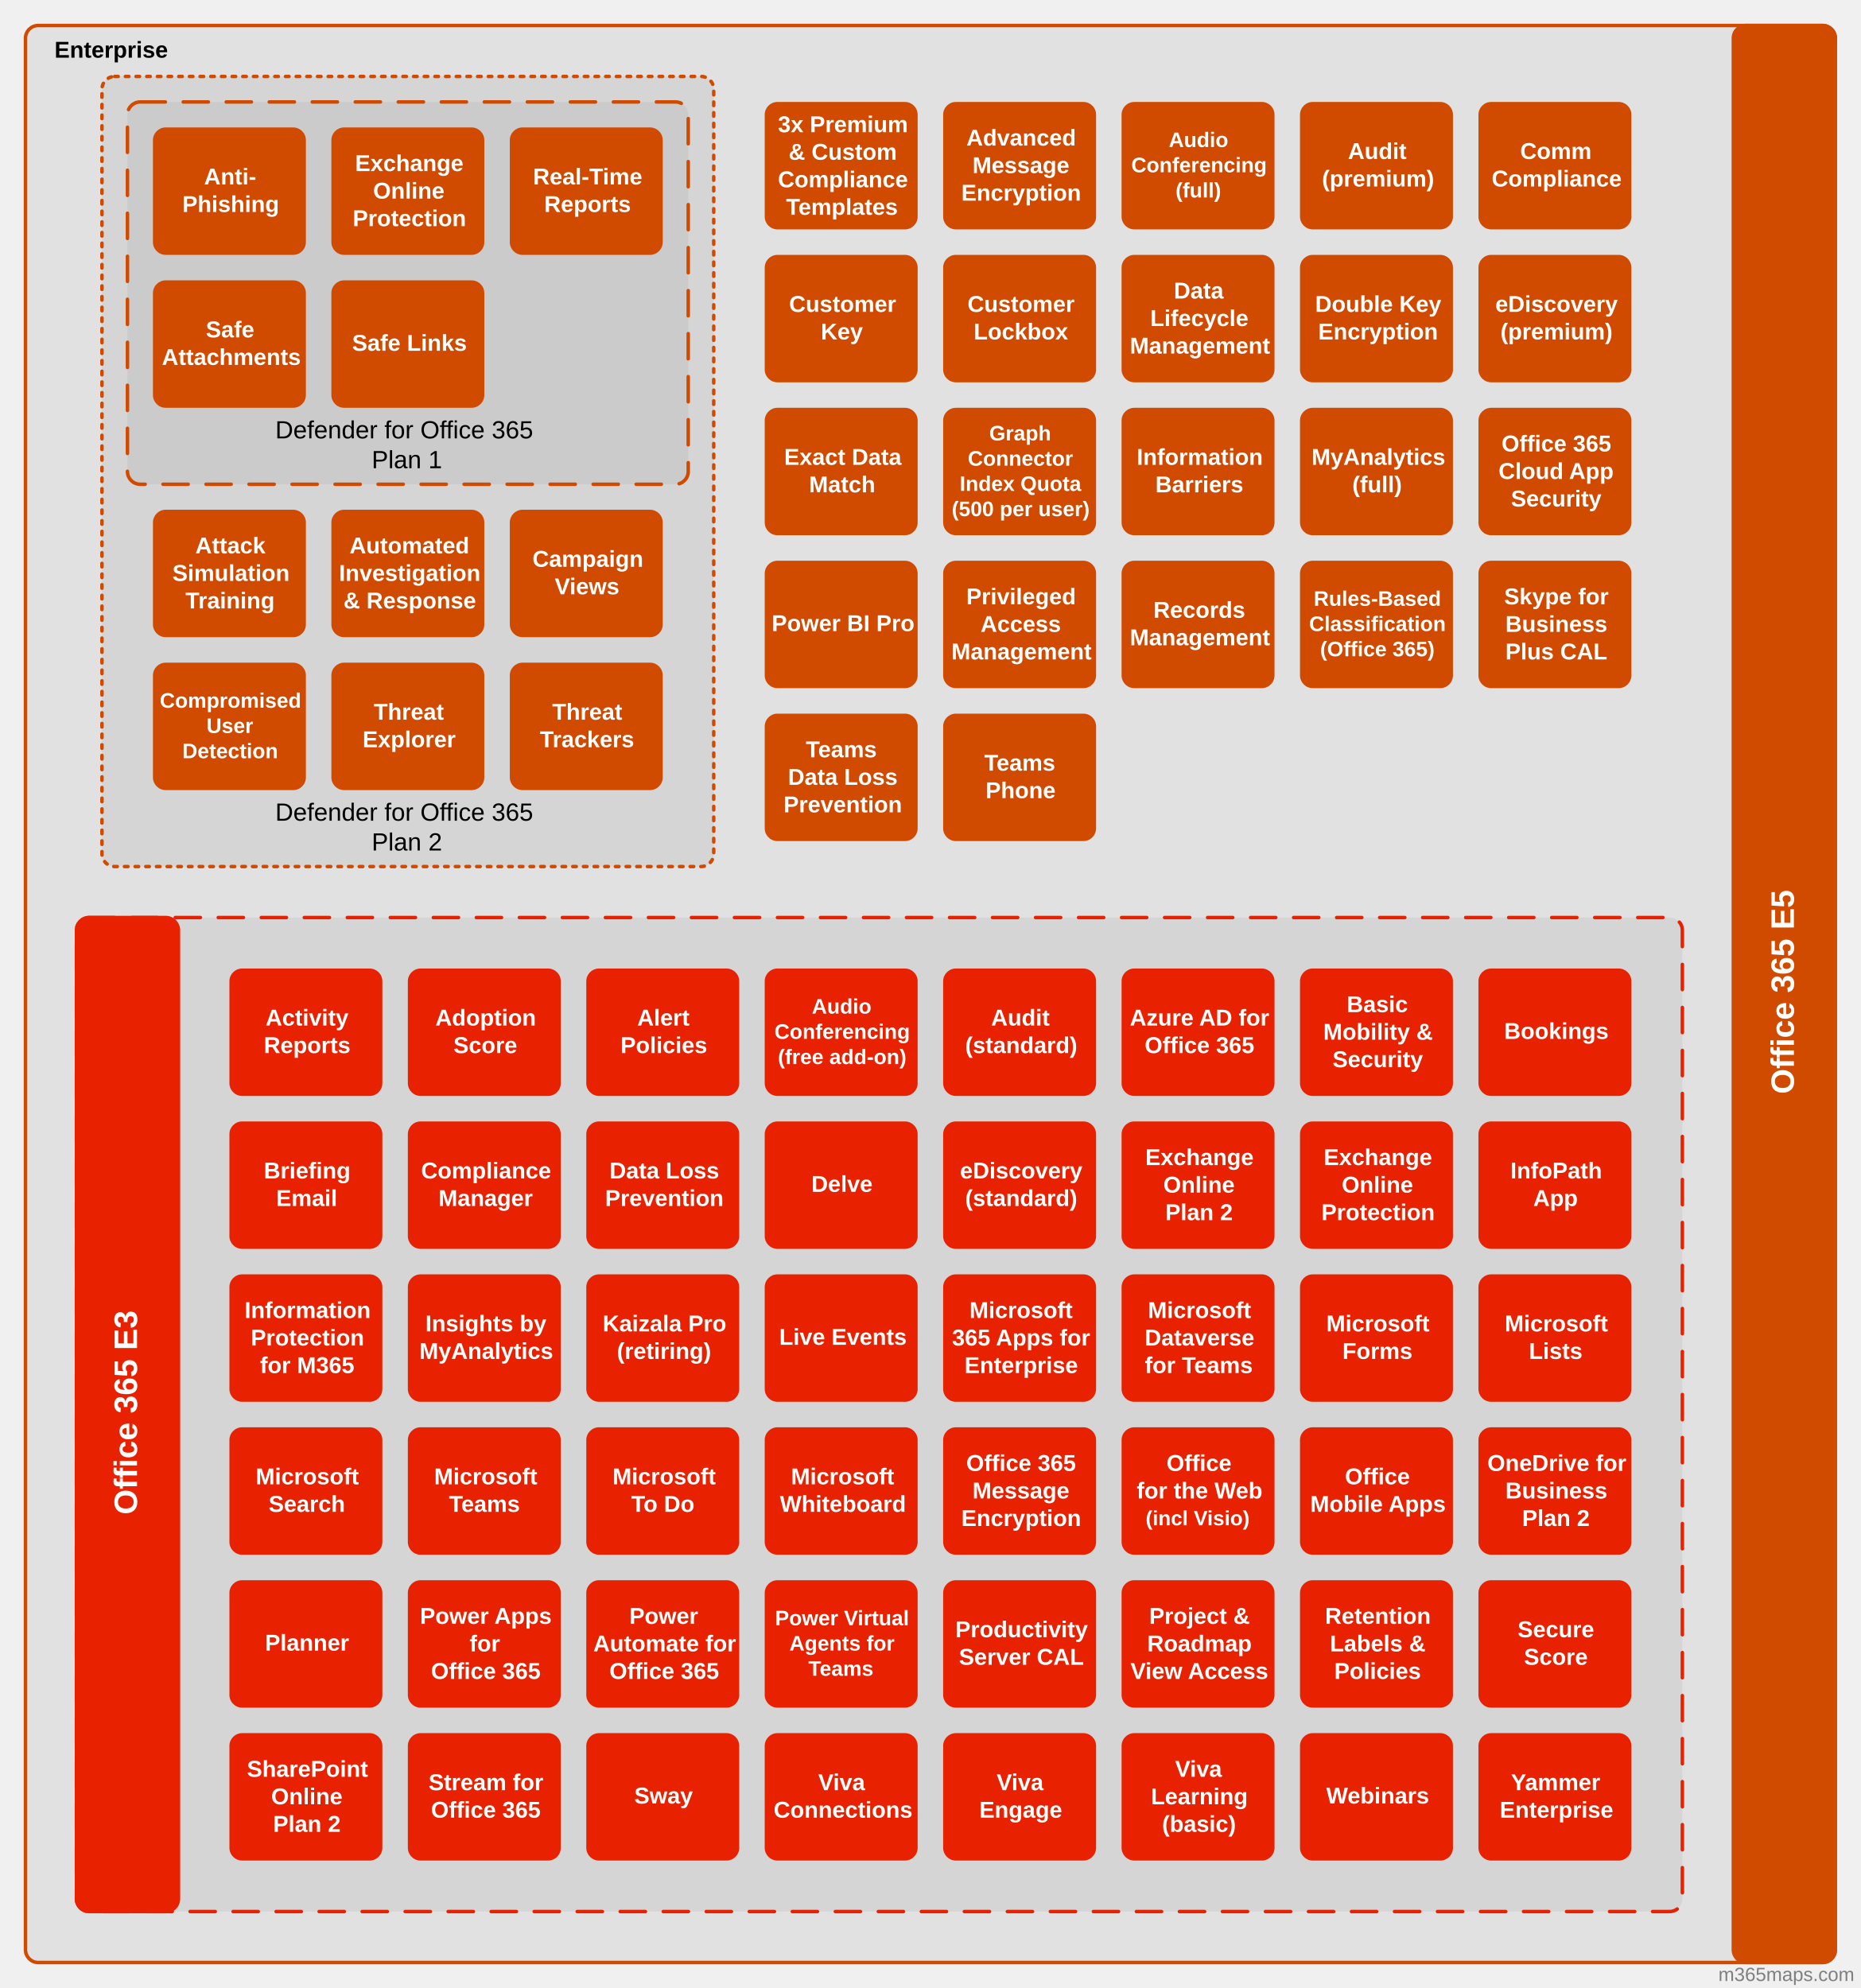
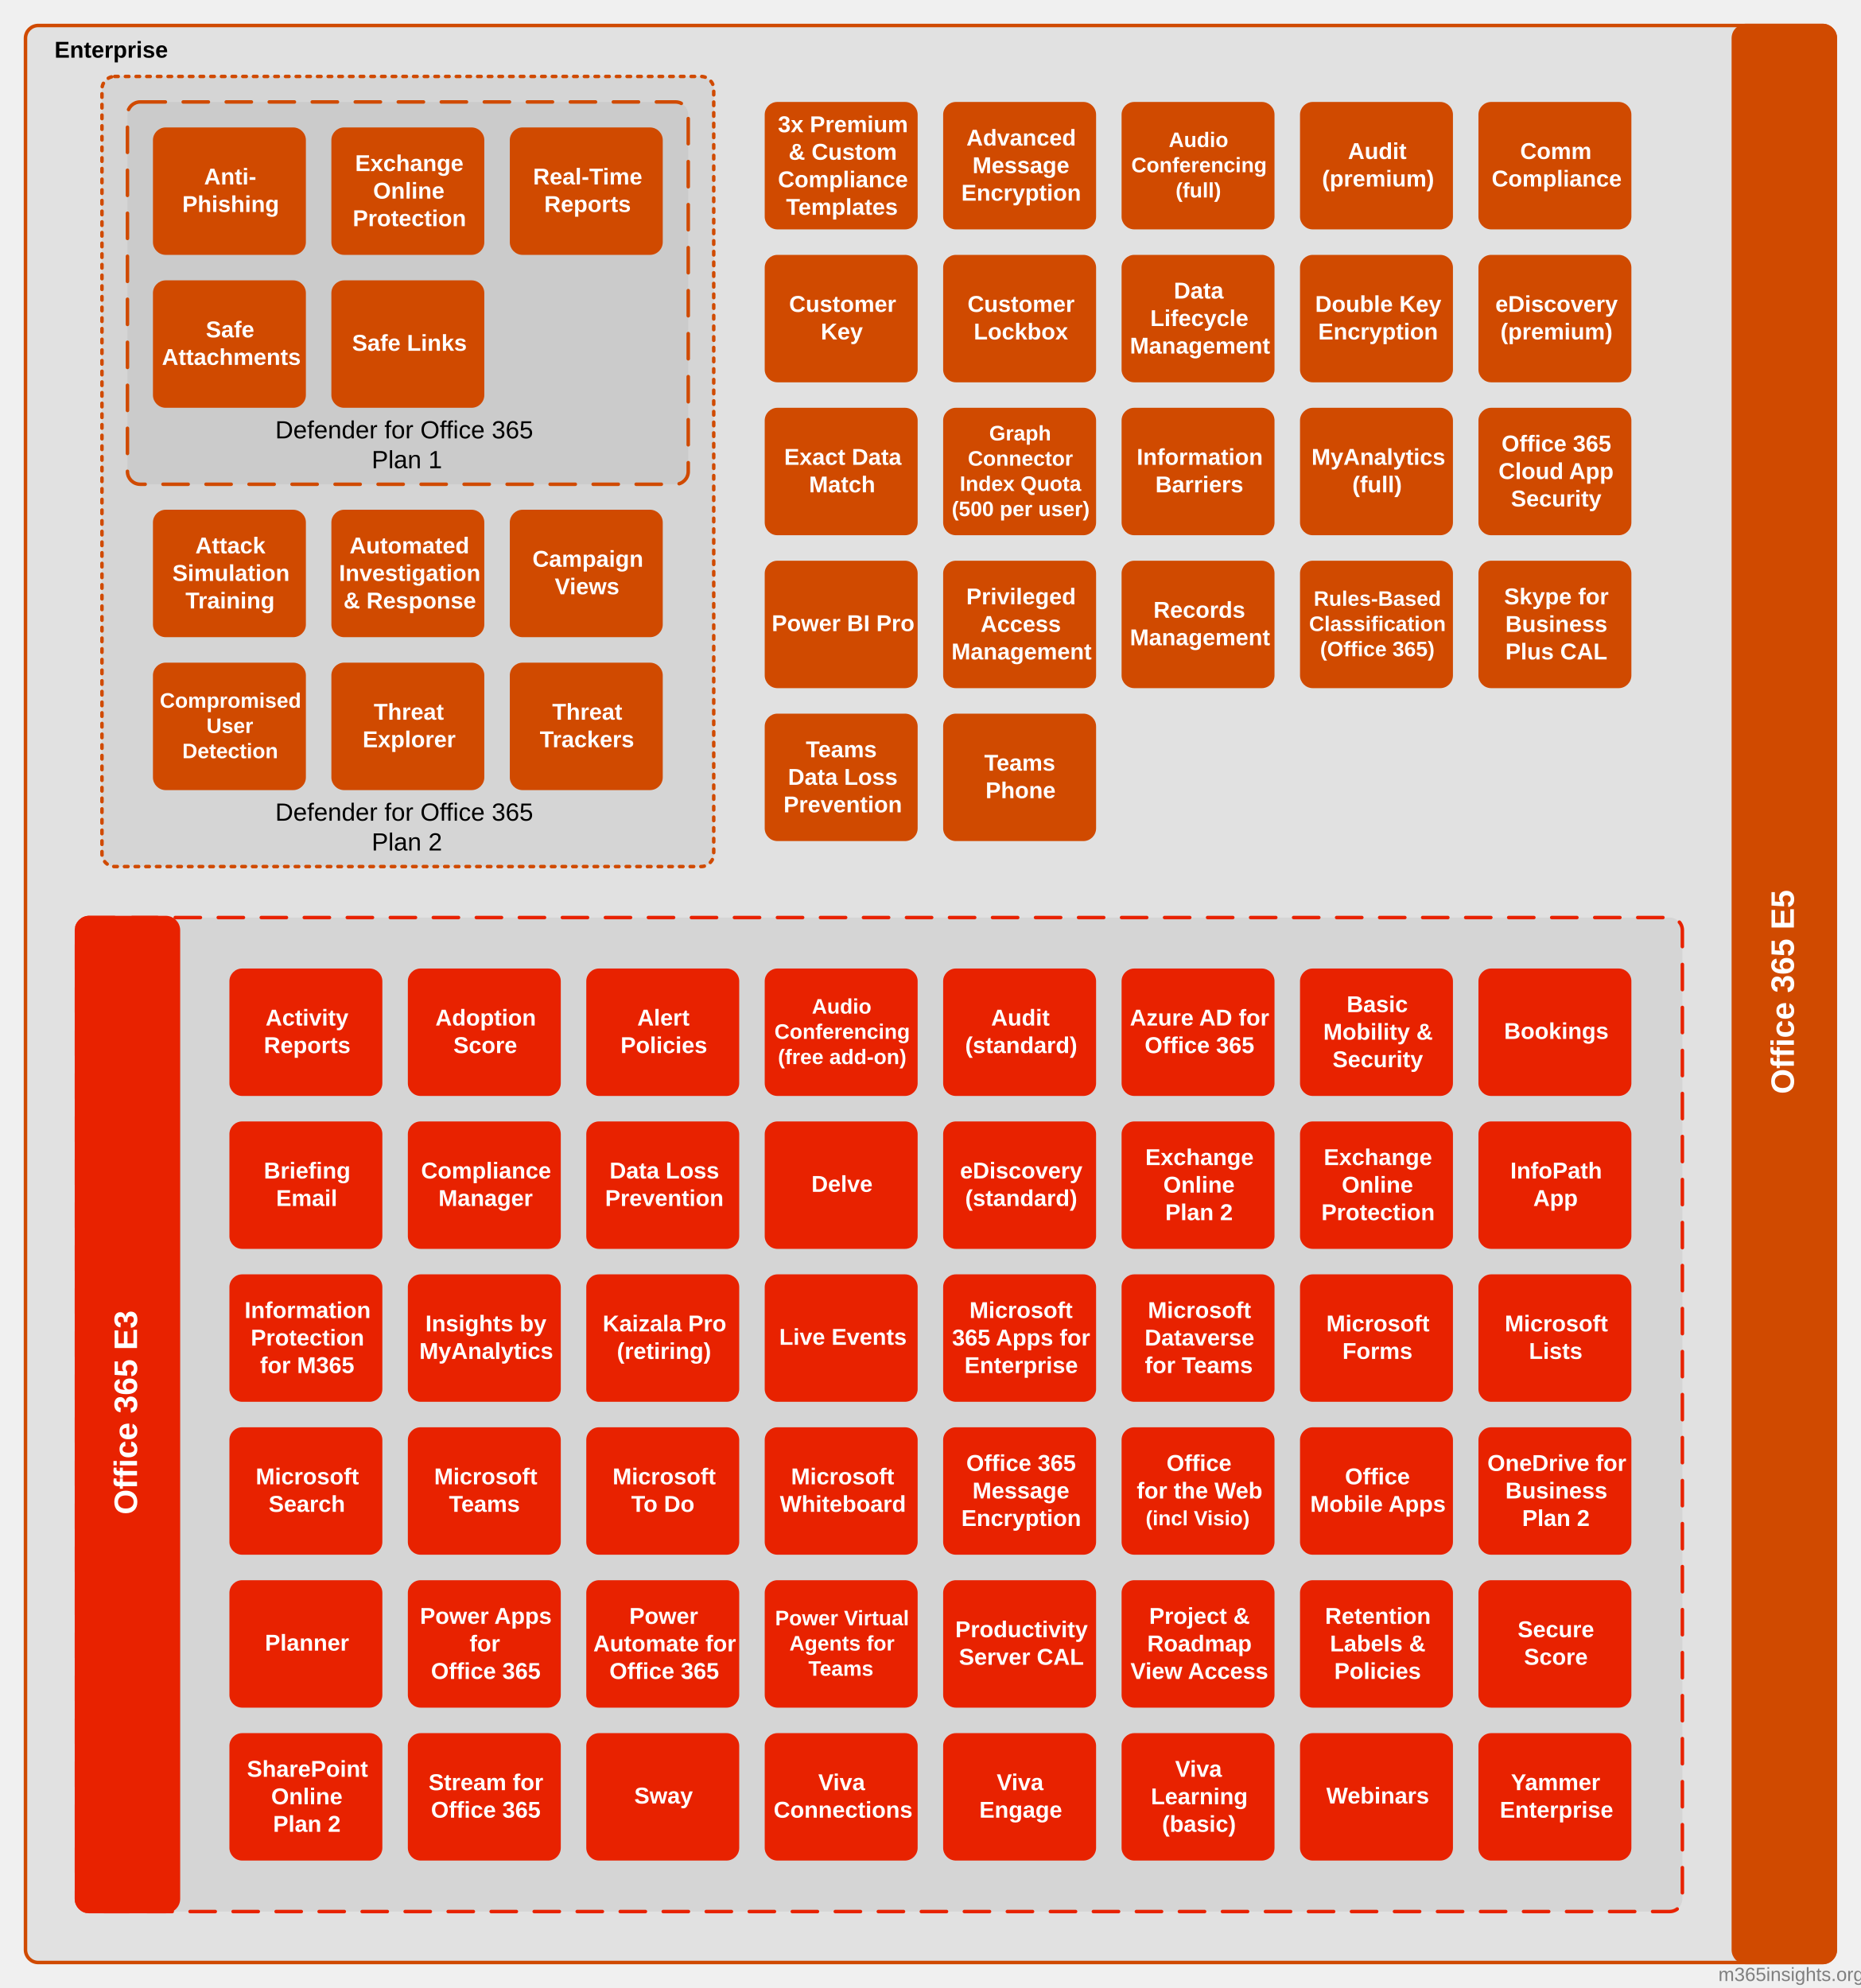
<svg xmlns="http://www.w3.org/2000/svg" width="1168" height="1248" viewBox="0 0 1168 1248" class="a">
  <style>
.b {fill:#a5a5a5;fill-opacity:0.2;stroke:#d04a00;stroke-linecap:round;stroke-linejoin:round;stroke-width:2.2}
.c {fill:#a5a5a5;fill-opacity:0.2;stroke:#e82200;stroke-dasharray:15.8,11.2;stroke-linecap:round;stroke-linejoin:round;stroke-width:2.2}
.d {fill:#d04a00;stroke:#d04a00;stroke-linecap:round;stroke-linejoin:round;stroke-width:2.2}
.e {fill:#ffffff;font-family:Arial;font-size:1.7em;font-weight:bold}
.f {fill:#e82200;stroke:#e82200;stroke-linecap:round;stroke-linejoin:round;stroke-width:2.2}
.g {fill:#d04a00;stroke:none;stroke-linecap:round;stroke-linejoin:round;stroke-width:1}
.h {fill:#ffffff;font-family:Arial;font-size:1.2em;font-weight:bold}
.i {font-size:1em}
.j {fill:#ffffff;font-family:Arial;font-size:1.1em;font-weight:bold}
.k {fill:none;stroke:none;stroke-linecap:round;stroke-linejoin:round;stroke-width:1}
.l {fill:#000000;font-family:Arial;font-size:1.2em;font-weight:bold}
.m {fill:#a5a5a5;fill-opacity:0.2;stroke:#d04a00;stroke-dasharray:2.2,4.5;stroke-linecap:round;stroke-linejoin:round;stroke-width:2.2}
.n {fill:#a5a5a5;fill-opacity:0.2;stroke:#d04a00;stroke-dasharray:15.8,11.2;stroke-linecap:round;stroke-linejoin:round;stroke-width:2.2}
.o {fill:#000000;font-family:Arial;font-size:1.3em}
.p {fill:#e82200;stroke:none;stroke-linecap:round;stroke-linejoin:round;stroke-width:1}
.q {font-size:0.9em}
.r {fill:none;stroke:none;stroke-linecap:round;stroke-linejoin:round;stroke-width:0.8}
.s {fill:#7f7f7f;font-family:Arial;font-size:1em}
.a {fill:none;fill-rule:evenodd;font-size:12px;overflow:visible;stroke-linecap:square;stroke-miterlimit:3}
</style>
  <rect x="16" y="16" width="1136" height="1216" rx="8" ry="8" class="b" />
  <rect x="48" y="576" width="1008" height="624" rx="8" ry="8" class="c" />
  <a target="_blank" href="https://www.microsoft.com/microsoft-365/enterprise/compare-office-365-plans" transform="translate(-96,1232) rotate(-90)">
    <rect y="1184" width="1216" height="64" rx="8" ry="8" class="d" />
    <text x="545.2" y="1222" class="e">Office 365 E5</text>
  </a>
  <a target="_blank" href="https://www.microsoft.com/microsoft-365/enterprise/compare-office-365-plans" transform="translate(-1136,1200) rotate(-90)">
    <rect y="1184" width="624" height="64" rx="8" ry="8" class="f" />
    <text x="249.2" y="1222" class="e">Office 365 E3</text>
  </a>
  <a target="_blank" href="https://learn.microsoft.com/MicrosoftTeams/what-is-phone-system-in-office-365">
    <rect x="592" y="448" width="96" height="80" rx="8" ry="8" class="g" />
    <text x="617.8" y="483.8" class="h">Teams <tspan x="618.6" dy="1.2em" class="i">Phone</tspan>
    </text>
  </a>
  <a target="_blank" href="https://learn.microsoft.com/microsoftteams/audio-conferencing-in-office-365">
    <rect x="704" y="64" width="96" height="80" rx="8" ry="8" class="g" />
    <text x="733.6" y="92.3" class="j">Audio <tspan x="710.1" dy="1.2em" class="i">Conferencing </tspan>
      <tspan x="737.9" dy="1.2em" class="i">(full)</tspan>
    </text>
  </a>
  <a target="_blank" href="https://learn.microsoft.com/power-bi/service-get-started">
    <rect x="480" y="352" width="96" height="80" rx="8" ry="8" class="g" />
    <text x="484.4" y="396.2" class="h">Power BI Pro</text>
  </a>
  <a target="_blank" href="https://learn.microsoft.com/microsoft-365/compliance/customer-lockbox-requests">
    <rect x="592" y="160" width="96" height="80" rx="8" ry="8" class="g" />
    <text x="607.3" y="195.8" class="h">Customer <tspan x="611.2" dy="1.2em" class="i">Lockbox</tspan>
    </text>
  </a>
  <a target="_blank" href="https://learn.microsoft.com/microsoft-365/compliance/customer-key-overview">
    <rect x="480" y="160" width="96" height="80" rx="8" ry="8" class="g" />
    <text x="495.3" y="195.8" class="h">Customer <tspan x="515.2" dy="1.2em" class="i">Key</tspan>
    </text>
  </a>
  <a target="_blank" href="https://learn.microsoft.com/microsoft-365/compliance/overview-ediscovery-20">
    <rect x="928" y="160" width="96" height="80" rx="8" ry="8" class="g" />
    <text x="938.6" y="195.8" class="h">eDiscovery <tspan x="941.8" dy="1.2em" class="i">(premium)</tspan>
    </text>
  </a>
  <a target="_blank" href="https://learn.microsoft.com/microsoft-365/compliance/privileged-access-management-solution-overview">
    <rect x="592" y="352" width="96" height="80" rx="8" ry="8" class="g" />
    <text x="606.5" y="379.4" class="h">Privileged <tspan x="615.5" dy="1.2em" class="i">Access </tspan>
      <tspan x="597.2" dy="1.2em" class="i">Management</tspan>
    </text>
  </a>
  <a target="_blank" href="https://learn.microsoft.com/microsoft-365/compliance/dlp-microsoft-teams">
    <rect x="480" y="448" width="96" height="80" rx="8" ry="8" class="g" />
    <text x="505.8" y="475.4" class="h">Teams <tspan x="494.6" dy="1.2em" class="i">Data Loss </tspan>
      <tspan x="491.8" dy="1.2em" class="i">Prevention</tspan>
    </text>
  </a>
  <a target="_blank" href="https://learn.microsoft.com/microsoft-365/compliance/ome-advanced-message-encryption">
    <rect x="592" y="64" width="96" height="80" rx="8" ry="8" class="g" />
    <text x="606.6" y="91.4" class="h">Advanced <tspan x="610.4" dy="1.2em" class="i">Message </tspan>
      <tspan x="603.4" dy="1.2em" class="i">Encryption</tspan>
    </text>
  </a>
  <a target="_blank" href="https://learn.microsoft.com/microsoft-365/compliance/information-barriers">
    <rect x="704" y="256" width="96" height="80" rx="8" ry="8" class="g" />
    <text x="713.5" y="291.8" class="h">Information <tspan x="725.2" dy="1.2em" class="i">Barriers</tspan>
    </text>
  </a>
  <a target="_blank" href="https://learn.microsoft.com/office365/servicedescriptions/mya-service-description">
    <rect x="816" y="256" width="96" height="80" rx="8" ry="8" class="g" />
    <text x="823.2" y="291.8" class="h">MyAnalytics <tspan x="848.8" dy="1.2em" class="i">(full)</tspan>
    </text>
  </a>
  <a target="_blank" href="https://learn.microsoft.com/microsoft-365/compliance/communication-compliance">
    <rect x="928" y="64" width="96" height="80" rx="8" ry="8" class="g" />
    <text x="954.2" y="99.8" class="h">Comm <tspan x="936.3" dy="1.2em" class="i">Compliance</tspan>
    </text>
  </a>
  <a target="_blank" href="https://learn.microsoft.com/cloud-app-security/editions-cloud-app-security-o365">
    <rect x="928" y="256" width="96" height="80" rx="8" ry="8" class="g" />
    <text x="942.5" y="283.4" class="h">Office 365 <tspan x="940.6" dy="1.2em" class="i">Cloud App </tspan>
      <tspan x="948.4" dy="1.2em" class="i">Security</tspan>
    </text>
  </a>
  <a target="_blank" href="https://learn.microsoft.com/microsoft-365/compliance/manage-data-governance">
    <rect x="704" y="160" width="96" height="80" rx="8" ry="8" class="g" />
    <text x="736.8" y="187.4" class="h">Data <tspan x="722" dy="1.2em" class="i">Lifecycle </tspan>
      <tspan x="709.2" dy="1.2em" class="i">Management</tspan>
    </text>
  </a>
  <a target="_blank" href="https://learn.microsoft.com/microsoft-365/compliance/records-management">
    <rect x="704" y="352" width="96" height="80" rx="8" ry="8" class="g" />
    <text x="724" y="387.8" class="h">Records <tspan x="709.2" dy="1.2em" class="i">Management</tspan>
    </text>
  </a>
  <a target="_blank" href="https://learn.microsoft.com/microsoft-365/compliance/advanced-audit">
    <rect x="816" y="64" width="96" height="80" rx="8" ry="8" class="g" />
    <text x="846.1" y="99.8" class="h">Audit <tspan x="829.8" dy="1.2em" class="i">(premium)</tspan>
    </text>
  </a>
  <a target="_blank" href="https://learn.microsoft.com/microsoft-365/compliance/double-key-encryption">
    <rect x="816" y="160" width="96" height="80" rx="8" ry="8" class="g" />
    <text x="825.5" y="195.8" class="h">Double Key <tspan x="827.4" dy="1.2em" class="i">Encryption</tspan>
    </text>
  </a>
  <a target="_blank" href="https://learn.microsoft.com/microsoft-365/compliance/apply-sensitivity-label-automatically">
    <rect x="816" y="352" width="96" height="80" rx="8" ry="8" class="g" />
    <text x="824.6" y="380.3" class="j">Rules-Based <tspan x="821.7" dy="1.2em" class="i">Classification</tspan>
      <tspan x="828.6" dy="1.2em" class="i">(Office 365)</tspan>
    </text>
  </a>
  <g>
    <rect x="16" y="16" width="1072" height="32" rx="8" ry="8" class="k" />
    <text x="34.2" y="36.2" class="l">Enterprise</text>
  </g>
  <a target="_blank" href="https://www.microsoft.com/licensing/terms/product/CALandMLEquivalencyLicenses/">
    <rect x="928" y="352" width="96" height="80" rx="8" ry="8" class="g" />
    <text x="944.1" y="379.4" class="h">Skype for <tspan x="944.9" dy="1.2em" class="i">Business </tspan>
      <tspan x="944.9" dy="1.2em" class="i">Plus CAL</tspan>
    </text>
  </a>
  <rect x="64" y="48" width="384" height="496" rx="8" ry="8" class="m" />
  <rect x="80" y="64" width="352" height="240" rx="8" ry="8" class="n" />
  <a target="_blank" href="https://learn.microsoft.com/office365/servicedescriptions/office-365-advanced-threat-protection-service-description#feature-availability-across-advanced-threat-protection-atp-plans">
    <rect x="64" y="496" width="384" height="48" rx="8" ry="8" class="k" />
    <text x="172.8" y="515.2" class="o">Defender for Office 365 <tspan x="233.3" dy="1.2em" class="i">Plan 2</tspan>
    </text>
  </a>
  <a target="_blank" href="https://learn.microsoft.com/office365/securitycompliance/threat-trackers">
    <rect x="320" y="416" width="96" height="80" rx="8" ry="8" class="g" />
    <text x="346.6" y="451.8" class="h">Threat <tspan x="338.8" dy="1.2em" class="i">Trackers</tspan>
    </text>
  </a>
  <a target="_blank" href="https://learn.microsoft.com/microsoft-365/security/office-365-security/attack-simulation-training-get-started">
    <rect x="96" y="320" width="96" height="80" rx="8" ry="8" class="g" />
    <text x="122.6" y="347.4" class="h">Attack <tspan x="108.2" dy="1.2em" class="i">Simulation </tspan>
      <tspan x="116.4" dy="1.2em" class="i">Training</tspan>
    </text>
  </a>
  <a target="_blank" href="https://learn.microsoft.com/microsoft-365/security/office-365-security/threat-explorer">
    <rect x="208" y="416" width="96" height="80" rx="8" ry="8" class="g" />
    <text x="234.6" y="451.8" class="h">Threat <tspan x="227.6" dy="1.2em" class="i">Explorer</tspan>
    </text>
  </a>
  <a target="_blank" href="https://learn.microsoft.com/microsoft-365/security/office-365-security/automated-investigation-response-office">
    <rect x="208" y="320" width="96" height="80" rx="8" ry="8" class="g" />
    <text x="219.4" y="347.4" class="h">Automated <tspan x="212.8" dy="1.2em" class="i">Investigation </tspan>
      <tspan x="215.6" dy="1.2em" class="i">&amp; Response</tspan>
    </text>
  </a>
  <a target="_blank" href="https://learn.microsoft.com/microsoft-365/security/office-365-security/atp-safe-links">
    <rect x="208" y="176" width="96" height="80" rx="8" ry="8" class="g" />
    <text x="221" y="220.2" class="h">Safe Links</text>
  </a>
  <a target="_blank" href="https://learn.microsoft.com/microsoft-365/security/office-365-security/atp-safe-attachments">
    <rect x="96" y="176" width="96" height="80" rx="8" ry="8" class="g" />
    <text x="129.2" y="211.8" class="h">Safe <tspan x="101.6" dy="1.2em" class="i">Attachments</tspan>
    </text>
  </a>
  <a target="_blank" href="https://learn.microsoft.com/microsoft-365/security/office-365-security/atp-anti-phishing">
    <rect x="96" y="80" width="96" height="80" rx="8" ry="8" class="g" />
    <text x="128.1" y="115.8" class="h">Anti-<tspan x="114.4" dy="1.2em" class="i">Phishing</tspan>
    </text>
  </a>
  <a target="_blank" href="https://learn.microsoft.com/office365/servicedescriptions/office-365-advanced-threat-protection-service-description#feature-availability-across-advanced-threat-protection-atp-plans">
    <rect x="80" y="256" width="352" height="48" rx="8" ry="8" class="k" />
    <text x="172.8" y="275.2" class="o">Defender for Office 365 <tspan x="233.3" dy="1.2em" class="i">Plan 1</tspan>
    </text>
  </a>
  <a target="_blank" href="https://learn.microsoft.com/microsoft-365/security/office-365-security/address-compromised-users-quickly">
    <rect x="96" y="416" width="96" height="80" rx="8" ry="8" class="g" />
    <text x="100.3" y="444.3" class="j">Compromised <tspan x="129.6" dy="1.2em" class="i">User </tspan>
      <tspan x="114.4" dy="1.2em" class="i">Detection</tspan>
    </text>
  </a>
  <a target="_blank" href="https://learn.microsoft.com/microsoft-365/security/office-365-security/campaigns">
    <rect x="320" y="320" width="96" height="80" rx="8" ry="8" class="g" />
    <text x="334.2" y="355.8" class="h">Campaign <tspan x="348.2" dy="1.2em" class="i">Views</tspan>
    </text>
  </a>
  <a target="_blank" href="https://learn.microsoft.com/microsoft-365/security/office-365-security/view-reports-for-mdo">
    <rect x="320" y="80" width="96" height="80" rx="8" ry="8" class="g" />
    <text x="334.6" y="115.8" class="h">Real-Time <tspan x="341.6" dy="1.2em" class="i">Reports</tspan>
    </text>
  </a>
  <a target="_blank" href="https://learn.microsoft.com/office365/servicedescriptions/exchange-online-protection-service-description/exchange-online-protection-service-description">
    <rect x="208" y="80" width="96" height="80" rx="8" ry="8" class="g" />
    <text x="222.9" y="107.4" class="h">Exchange <tspan x="234.2" dy="1.2em" class="i">Online </tspan>
      <tspan x="221.4" dy="1.2em" class="i">Protection</tspan>
    </text>
  </a>
  <a target="_blank" href="https://www.microsoft.com/microsoft-365/business/microsoft-365-apps-for-enterprise-product">
    <rect x="592" y="800" width="96" height="80" rx="8" ry="8" class="p" />
    <text x="608.5" y="827.4" class="h">Microsoft <tspan x="597.6" dy="1.2em" class="i">365 Apps for </tspan>
      <tspan x="605.4" dy="1.2em" class="i">Enterprise</tspan>
    </text>
  </a>
  <a target="_blank" href="https://products.office.com/business/task-management-software">
    <rect x="144" y="992" width="96" height="80" rx="8" ry="8" class="p" />
    <text x="166.3" y="1036.2" class="h">Planner</text>
  </a>
  <a target="_blank" href="https://learn.microsoft.com/microsoftteams/teams-live-events/what-are-teams-live-events">
    <rect x="480" y="800" width="96" height="80" rx="8" ry="8" class="p" />
    <text x="489.1" y="844.2" class="h">Live Events</text>
  </a>
  <a target="_blank" href="https://learn.microsoft.com/viva/insights/personal/overview/plans-environments">
    <rect x="256" y="800" width="96" height="80" rx="8" ry="8" class="p" />
    <text x="267" y="835.8" class="h">Insights by <tspan x="263.2" dy="1.2em" class="i">MyAnalytics</tspan>
    </text>
  </a>
  <a target="_blank" href="https://learn.microsoft.com/microsoftteams/set-up-webinars">
    <rect x="816" y="1088" width="96" height="80" rx="8" ry="8" class="p" />
    <text x="832.5" y="1132.2" class="h">Webinars</text>
  </a>
  <a target="_blank" href="https://products.office.com/microsoft-teams/">
    <rect x="256" y="896" width="96" height="80" rx="8" ry="8" class="p" />
    <text x="272.5" y="931.8" class="h">Microsoft <tspan x="281.8" dy="1.2em" class="i">Teams</tspan>
    </text>
  </a>
  <a target="_blank" href="https://learn.microsoft.com/stream/">
    <rect x="256" y="1088" width="96" height="80" rx="8" ry="8" class="p" />
    <text x="269" y="1123.8" class="h">Stream for <tspan x="270.5" dy="1.2em" class="i">Office 365</tspan>
    </text>
  </a>
  <a target="_blank" href="https://learn.microsoft.com/sharepoint/introduction">
    <rect x="144" y="1088" width="96" height="80" rx="8" ry="8" class="p" />
    <text x="155" y="1115.4" class="h">SharePoint <tspan x="170.2" dy="1.2em" class="i">Online </tspan>
      <tspan x="171.4" dy="1.2em" class="i">Plan 2</tspan>
    </text>
  </a>
  <a target="_blank" href="https://learn.microsoft.com/office365/servicedescriptions/onedrive-for-business-service-description">
    <rect x="928" y="896" width="96" height="80" rx="8" ry="8" class="p" />
    <text x="933.6" y="923.4" class="h">OneDrive for <tspan x="944.9" dy="1.2em" class="i">Business </tspan>
      <tspan x="955.4" dy="1.2em" class="i">Plan 2</tspan>
    </text>
  </a>
  <a target="_blank" href="https://support.office.com/sway">
    <rect x="368" y="1088" width="96" height="80" rx="8" ry="8" class="p" />
    <text x="398.1" y="1132.2" class="h">Sway</text>
  </a>
  <a target="_blank" href="https://support.office.com/forms">
    <rect x="816" y="800" width="96" height="80" rx="8" ry="8" class="p" />
    <text x="832.5" y="835.8" class="h">Microsoft <tspan x="842.6" dy="1.2em" class="i">Forms</tspan>
    </text>
  </a>
  <a target="_blank" href="https://learn.microsoft.com/office365/securitycompliance/data-loss-prevention-policies">
    <rect x="368" y="704" width="96" height="80" rx="8" ry="8" class="p" />
    <text x="382.6" y="739.8" class="h">Data Loss <tspan x="379.8" dy="1.2em" class="i">Prevention</tspan>
    </text>
  </a>
  <a target="_blank" href="https://learn.microsoft.com/microsoft-365/compliance/retention">
    <rect x="816" y="992" width="96" height="80" rx="8" ry="8" class="p" />
    <text x="831.7" y="1019.4" class="h">Retention <tspan x="834.8" dy="1.2em" class="i">Labels &amp; </tspan>
      <tspan x="837.5" dy="1.2em" class="i">Policies</tspan>
    </text>
  </a>
  <a target="_blank" href="https://learn.microsoft.com/office365/servicedescriptions/exchange-online-protection-service-description/exchange-online-protection-service-description">
    <rect x="816" y="704" width="96" height="80" rx="8" ry="8" class="p" />
    <text x="830.9" y="731.4" class="h">Exchange <tspan x="842.2" dy="1.2em" class="i">Online </tspan>
      <tspan x="829.4" dy="1.2em" class="i">Protection</tspan>
    </text>
  </a>
  <a target="_blank" href="https://learn.microsoft.com/microsoft-365/compliance/get-started-core-ediscovery">
    <rect x="592" y="704" width="96" height="80" rx="8" ry="8" class="p" />
    <text x="602.6" y="739.8" class="h">eDiscovery <tspan x="605.8" dy="1.2em" class="i">(standard)</tspan>
    </text>
  </a>
  <a target="_blank" href="https://products.office.com/en/business/microsoft-kaizala">
    <rect x="368" y="800" width="96" height="80" rx="8" ry="8" class="p" />
    <text x="378.3" y="835.8" class="h">Kaizala Pro<tspan x="387.2" dy="1.2em" class="i">(retiring)</tspan>
    </text>
  </a>
  <a target="_blank" href="https://learn.microsoft.com/office365/servicedescriptions/exchange-online-service-description/exchange-online-service-description#feature-availability-across-exchange-online-standalone-plans">
    <rect x="704" y="704" width="96" height="80" rx="8" ry="8" class="p" />
    <text x="718.9" y="731.4" class="h">Exchange <tspan x="730.2" dy="1.2em" class="i">Online </tspan>
      <tspan x="731.4" dy="1.2em" class="i">Plan 2</tspan>
    </text>
  </a>
  <a target="_blank" href="https://learn.microsoft.com/powerapps/teams/overview-data-platform">
    <rect x="704" y="800" width="96" height="80" rx="8" ry="8" class="p" />
    <text x="720.5" y="827.4" class="h">Microsoft <tspan x="718.5" dy="1.2em" class="i">Dataverse </tspan>
      <tspan x="718.6" dy="1.2em" class="i">for Teams</tspan>
    </text>
  </a>
  <a target="_blank" href="https://www.microsoft.com/microsoft-365/microsoft-lists">
    <rect x="928" y="800" width="96" height="80" rx="8" ry="8" class="p" />
    <text x="944.5" y="835.8" class="h">Microsoft <tspan x="959.7" dy="1.2em" class="i">Lists</tspan>
    </text>
  </a>
  <a target="_blank" href="https://learn.microsoft.com/microsoft-365/bookings/bookings-overview">
    <rect x="928" y="608" width="96" height="80" rx="8" ry="8" class="p" />
    <text x="944.1" y="652.2" class="h">Bookings</text>
  </a>
  <a target="_blank" href="https://www.microsoft.com/download/details.aspx?id=48734">
    <rect x="928" y="704" width="96" height="80" rx="8" ry="8" class="p" />
    <text x="948" y="739.8" class="h">InfoPath<tspan x="962.4" dy="1.2em" class="i">App</tspan>
    </text>
  </a>
  <a target="_blank" href="https://learn.microsoft.com/microsoft-365/compliance/search-the-audit-log-in-security-and-compliance">
    <rect x="592" y="608" width="96" height="80" rx="8" ry="8" class="p" />
    <text x="622.1" y="643.8" class="h">Audit <tspan x="605.8" dy="1.2em" class="i">(standard)</tspan>
    </text>
  </a>
  <a target="_blank" href="https://learn.microsoft.com/microsoft-365/compliance/alert-policies">
    <rect x="368" y="608" width="96" height="80" rx="8" ry="8" class="p" />
    <text x="400" y="643.8" class="h">Alert <tspan x="389.5" dy="1.2em" class="i">Policies</tspan>
    </text>
  </a>
  <a target="_blank" href="https://learn.microsoft.com/microsoft-365/whiteboard/">
    <rect x="480" y="896" width="96" height="80" rx="8" ry="8" class="p" />
    <text x="496.5" y="931.8" class="h">Microsoft <tspan x="489.5" dy="1.2em" class="i">Whiteboard</tspan>
    </text>
  </a>
  <a target="_blank" href="https://www.microsoft.com/microsoft-365/microsoft-to-do-list-app">
    <rect x="368" y="896" width="96" height="80" rx="8" ry="8" class="p" />
    <text x="384.5" y="931.8" class="h">Microsoft <tspan x="396.2" dy="1.2em" class="i">To Do</tspan>
    </text>
  </a>
  <a target="_blank" href="https://learn.microsoft.com/power-virtual-agents/teams/fundamentals-what-is-power-virtual-agents-teams">
    <rect x="480" y="992" width="96" height="80" rx="8" ry="8" class="p" />
    <text x="486.5" y="1020.3" class="j">Power Virtual <tspan x="495.5" dy="1.2em" class="i">Agents for </tspan>
      <tspan x="507.4" dy="1.2em" class="i">Teams</tspan>
    </text>
  </a>
  <a target="_blank" href="https://products.office.com/mobile/office">
    <rect x="816" y="896" width="96" height="80" rx="8" ry="8" class="p" />
    <text x="844.2" y="931.8" class="h">Office<tspan x="822.4" dy="1.2em" class="i">Mobile Apps</tspan>
    </text>
  </a>
  <a target="_blank" href="https://learn.microsoft.com/office365/servicedescriptions/office-online-service-description/office-online-service-description">
    <rect x="704" y="896" width="96" height="80" rx="8" ry="8" class="p" />
    <text x="732.2" y="923.4" class="h">Office<tspan x="713.5" dy="1.2em" class="i">for the Web</tspan>
      <tspan x="719.1" dy="1.3em" class="q">(incl Visio)</tspan>
    </text>
  </a>
  <a target="_blank" href="https://learn.microsoft.com/microsoft-365/admin/basic-mobility-security/capabilities">
    <rect x="816" y="608" width="96" height="80" rx="8" ry="8" class="p" />
    <text x="845.3" y="635.4" class="h">Basic <tspan x="830.6" dy="1.2em" class="i">Mobility &amp; </tspan>
      <tspan x="836.4" dy="1.2em" class="i">Security</tspan>
    </text>
  </a>
  <a target="_blank" href="https://azure.microsoft.com/pricing/details/active-directory/">
    <rect x="704" y="608" width="96" height="80" rx="8" ry="8" class="p" />
    <text x="709.2" y="643.8" class="h">Azure AD for <tspan x="718.5" dy="1.2em" class="i">Office 365</tspan>
    </text>
  </a>
  <a target="_blank" href="https://learn.microsoft.com/microsoft-365/compliance/sensitivity-labels">
    <rect x="144" y="800" width="96" height="80" rx="8" ry="8" class="p" />
    <text x="153.5" y="827.4" class="h">Information <tspan x="157.4" dy="1.2em" class="i">Protection</tspan>
      <tspan x="163.2" dy="1.2em" class="i">for M365</tspan>
    </text>
  </a>
  <a target="_blank" href="https://www.microsoftpartnercommunity.com/t5/Announcement-Discussions/Microsoft-365-Pricing-and-Audio-Conferencing-Licensing-Updates/td-p/60233#toc-hId--2041231687">
    <rect x="480" y="608" width="96" height="80" rx="8" ry="8" class="p" />
    <text x="509.6" y="636.3" class="j">Audio <tspan x="486.1" dy="1.2em" class="i">Conferencing </tspan>
      <tspan x="488.3" dy="1.2em" class="i">(free add</tspan>-on)</text>
  </a>
  <a target="_blank" href="https://learn.microsoft.com/microsoft-365/compliance/ome">
    <rect x="592" y="896" width="96" height="80" rx="8" ry="8" class="p" />
    <text x="606.5" y="923.4" class="h">Office 365 <tspan x="610.4" dy="1.2em" class="i">Message </tspan>
      <tspan x="603.4" dy="1.2em" class="i">Encryption</tspan>
    </text>
  </a>
  <a target="_blank" href="https://www.microsoft.com/microsoft-viva/connections">
    <rect x="480" y="1088" width="96" height="80" rx="8" ry="8" class="p" />
    <text x="513.6" y="1123.8" class="h">Viva <tspan x="485.6" dy="1.2em" class="i">Connections</tspan>
    </text>
  </a>
  <a target="_blank" href="https://www.microsoft.com/microsoft-viva/learning">
    <rect x="704" y="1088" width="96" height="80" rx="8" ry="8" class="p" />
    <text x="737.6" y="1115.4" class="h">Viva <tspan x="722.4" dy="1.2em" class="i">Learning </tspan>
      <tspan x="729.4" dy="1.2em" class="i">(basic)</tspan>
    </text>
  </a>
  <a target="_blank" href="https://www.microsoft.com/licensing/terms/product/CALandMLEquivalencyLicenses/">
    <rect x="592" y="992" width="96" height="80" rx="8" ry="8" class="p" />
    <text x="599.6" y="1027.8" class="h">Productivity <tspan x="601.9" dy="1.2em" class="i">Server CAL</tspan>
    </text>
  </a>
  <a target="_blank" href="https://learn.microsoft.com/project-for-the-web/office-365-user-view-access-to-project-and-roadmap">
    <rect x="704" y="992" width="96" height="80" rx="8" ry="8" class="p" />
    <text x="721.3" y="1019.4" class="h">Project &amp; <tspan x="720.1" dy="1.2em" class="i">Roadmap </tspan>
      <tspan x="709.6" dy="1.2em" class="i">View Access</tspan>
    </text>
  </a>
  <a target="_blank" href="https://learn.microsoft.com/viva/engage/overview">
    <rect x="592" y="1088" width="96" height="80" rx="8" ry="8" class="p" />
    <text x="625.6" y="1123.8" class="h">Viva <tspan x="614.7" dy="1.2em" class="i">Engage</tspan>
    </text>
  </a>
  <a target="_blank" href="https://support.microsoft.com/office/1315665a-c6af-4409-a28d-49f8916878ca">
    <rect x="480" y="704" width="96" height="80" rx="8" ry="8" class="p" />
    <text x="509.3" y="748.2" class="h">Delve</text>
  </a>
  <a target="_blank" href="https://learn.microsoft.com/microsoft-365/compliance/compliance-manager-overview">
    <rect x="256" y="704" width="96" height="80" rx="8" ry="8" class="p" />
    <text x="264.3" y="739.8" class="h">Compliance <tspan x="275.2" dy="1.2em" class="i">Manager</tspan>
    </text>
  </a>
  <a target="_blank" href="https://learn.microsoft.com/microsoft-365/security/defender/microsoft-secure-score">
    <rect x="928" y="992" width="96" height="80" rx="8" ry="8" class="p" />
    <text x="952.6" y="1027.8" class="h">Secure <tspan x="956.6" dy="1.2em" class="i">Score</tspan>
    </text>
  </a>
  <a target="_blank" href="https://products.office.com/yammer/yammer-overview">
    <rect x="928" y="1088" width="96" height="80" rx="8" ry="8" class="p" />
    <text x="948.4" y="1123.8" class="h">Yammer <tspan x="941.4" dy="1.2em" class="i">Enterprise</tspan>
    </text>
  </a>
  <a target="_blank" href="https://learn.microsoft.com/microsoft-365/admin/adoption/adoption-score">
    <rect x="256" y="608" width="96" height="80" rx="8" ry="8" class="p" />
    <text x="273.3" y="643.8" class="h">Adoption <tspan x="284.6" dy="1.2em" class="i">Score</tspan>
    </text>
  </a>
  <a target="_blank" href="https://learn.microsoft.com/microsoft-365/admin/activity-reports/activity-reports">
    <rect x="144" y="608" width="96" height="80" rx="8" ry="8" class="p" />
    <text x="166.7" y="643.8" class="h">Activity <tspan x="165.6" dy="1.2em" class="i">Reports</tspan>
    </text>
  </a>
  <a target="_blank" href="https://learn.microsoft.com/viva/insights/personal/briefing/be-overview">
    <rect x="144" y="704" width="96" height="80" rx="8" ry="8" class="p" />
    <text x="165.6" y="739.8" class="h">Briefing <tspan x="173.3" dy="1.2em" class="i">Email</tspan>
    </text>
  </a>
  <a target="_blank" href="https://learn.microsoft.com/microsoft-365/compliance/sit-learn-about-exact-data-match-based-sits">
    <rect x="480" y="256" width="96" height="80" rx="8" ry="8" class="g" />
    <text x="492.2" y="291.8" class="h">Exact Data <tspan x="507.8" dy="1.2em" class="i">Match</tspan>
    </text>
  </a>
-   <a target="_blank" href="https://m365maps.com/">
+   <a target="_blank" href="https://m365insights.org/">
    <rect y="1232" width="1168" height="16" class="r" />
-     <text x="1078.6" y="1243.6" class="s">m365maps.com</text>
+     <text x="1078.6" y="1243.6" class="s">m365insights.org</text>
  </a>
  <a target="_blank" href="https://learn.microsoft.com/microsoftsearch/overview-microsoft-search">
    <rect x="144" y="896" width="96" height="80" rx="8" ry="8" class="p" />
    <text x="160.5" y="931.8" class="h">Microsoft <tspan x="168.6" dy="1.2em" class="i">Search</tspan>
    </text>
  </a>
  <a target="_blank" href="https://learn.microsoft.com/microsoftsearch/licensing#entitlement-built-into-microsoft-365-or-office-365-e5-licenses">
    <rect x="592" y="256" width="96" height="80" rx="8" ry="8" class="g" />
    <text x="620.9" y="276.5" class="j">Graph <tspan x="607.5" dy="1.2em" class="i">Connector </tspan>
      <tspan x="602.4" dy="1.2em" class="i">Index Quota </tspan>
      <tspan x="597.4" dy="1.2em" class="i">(500 per user)</tspan>
    </text>
  </a>
  <a target="_blank" href="https://powerapps.microsoft.com/">
    <rect x="256" y="992" width="96" height="80" rx="8" ry="8" class="p" />
    <text x="263.6" y="1019.4" class="h">Power Apps<tspan x="294.7" dy="1.2em" class="i">for </tspan>
      <tspan x="270.5" dy="1.2em" class="i">Office 365</tspan>
    </text>
  </a>
  <a target="_blank" href="https://powerautomate.microsoft.com/">
    <rect x="368" y="992" width="96" height="80" rx="8" ry="8" class="p" />
    <text x="395" y="1019.4" class="h">Power <tspan x="372.4" dy="1.2em" class="i">Automate for</tspan>
      <tspan x="382.5" dy="1.2em" class="i">Office 365</tspan>
    </text>
  </a>
  <a target="_blank" href="https://learn.microsoft.com/office365/servicedescriptions/microsoft-365-service-descriptions/microsoft-365-tenantlevel-services-licensing-guidance/microsoft-365-security-compliance-licensing-guidance#which-templates-are-included-by-default-free-of-cost">
    <rect x="480" y="64" width="96" height="80" rx="8" ry="8" class="g" />
    <text x="488.3" y="83" class="h">3x Premium <tspan x="495" dy="1.2em" class="i">&amp; Custom </tspan>
      <tspan x="488.3" dy="1.2em" class="i">Compliance </tspan>
      <tspan x="493.4" dy="1.2em" class="i">Templates</tspan>
    </text>
  </a>
</svg>
